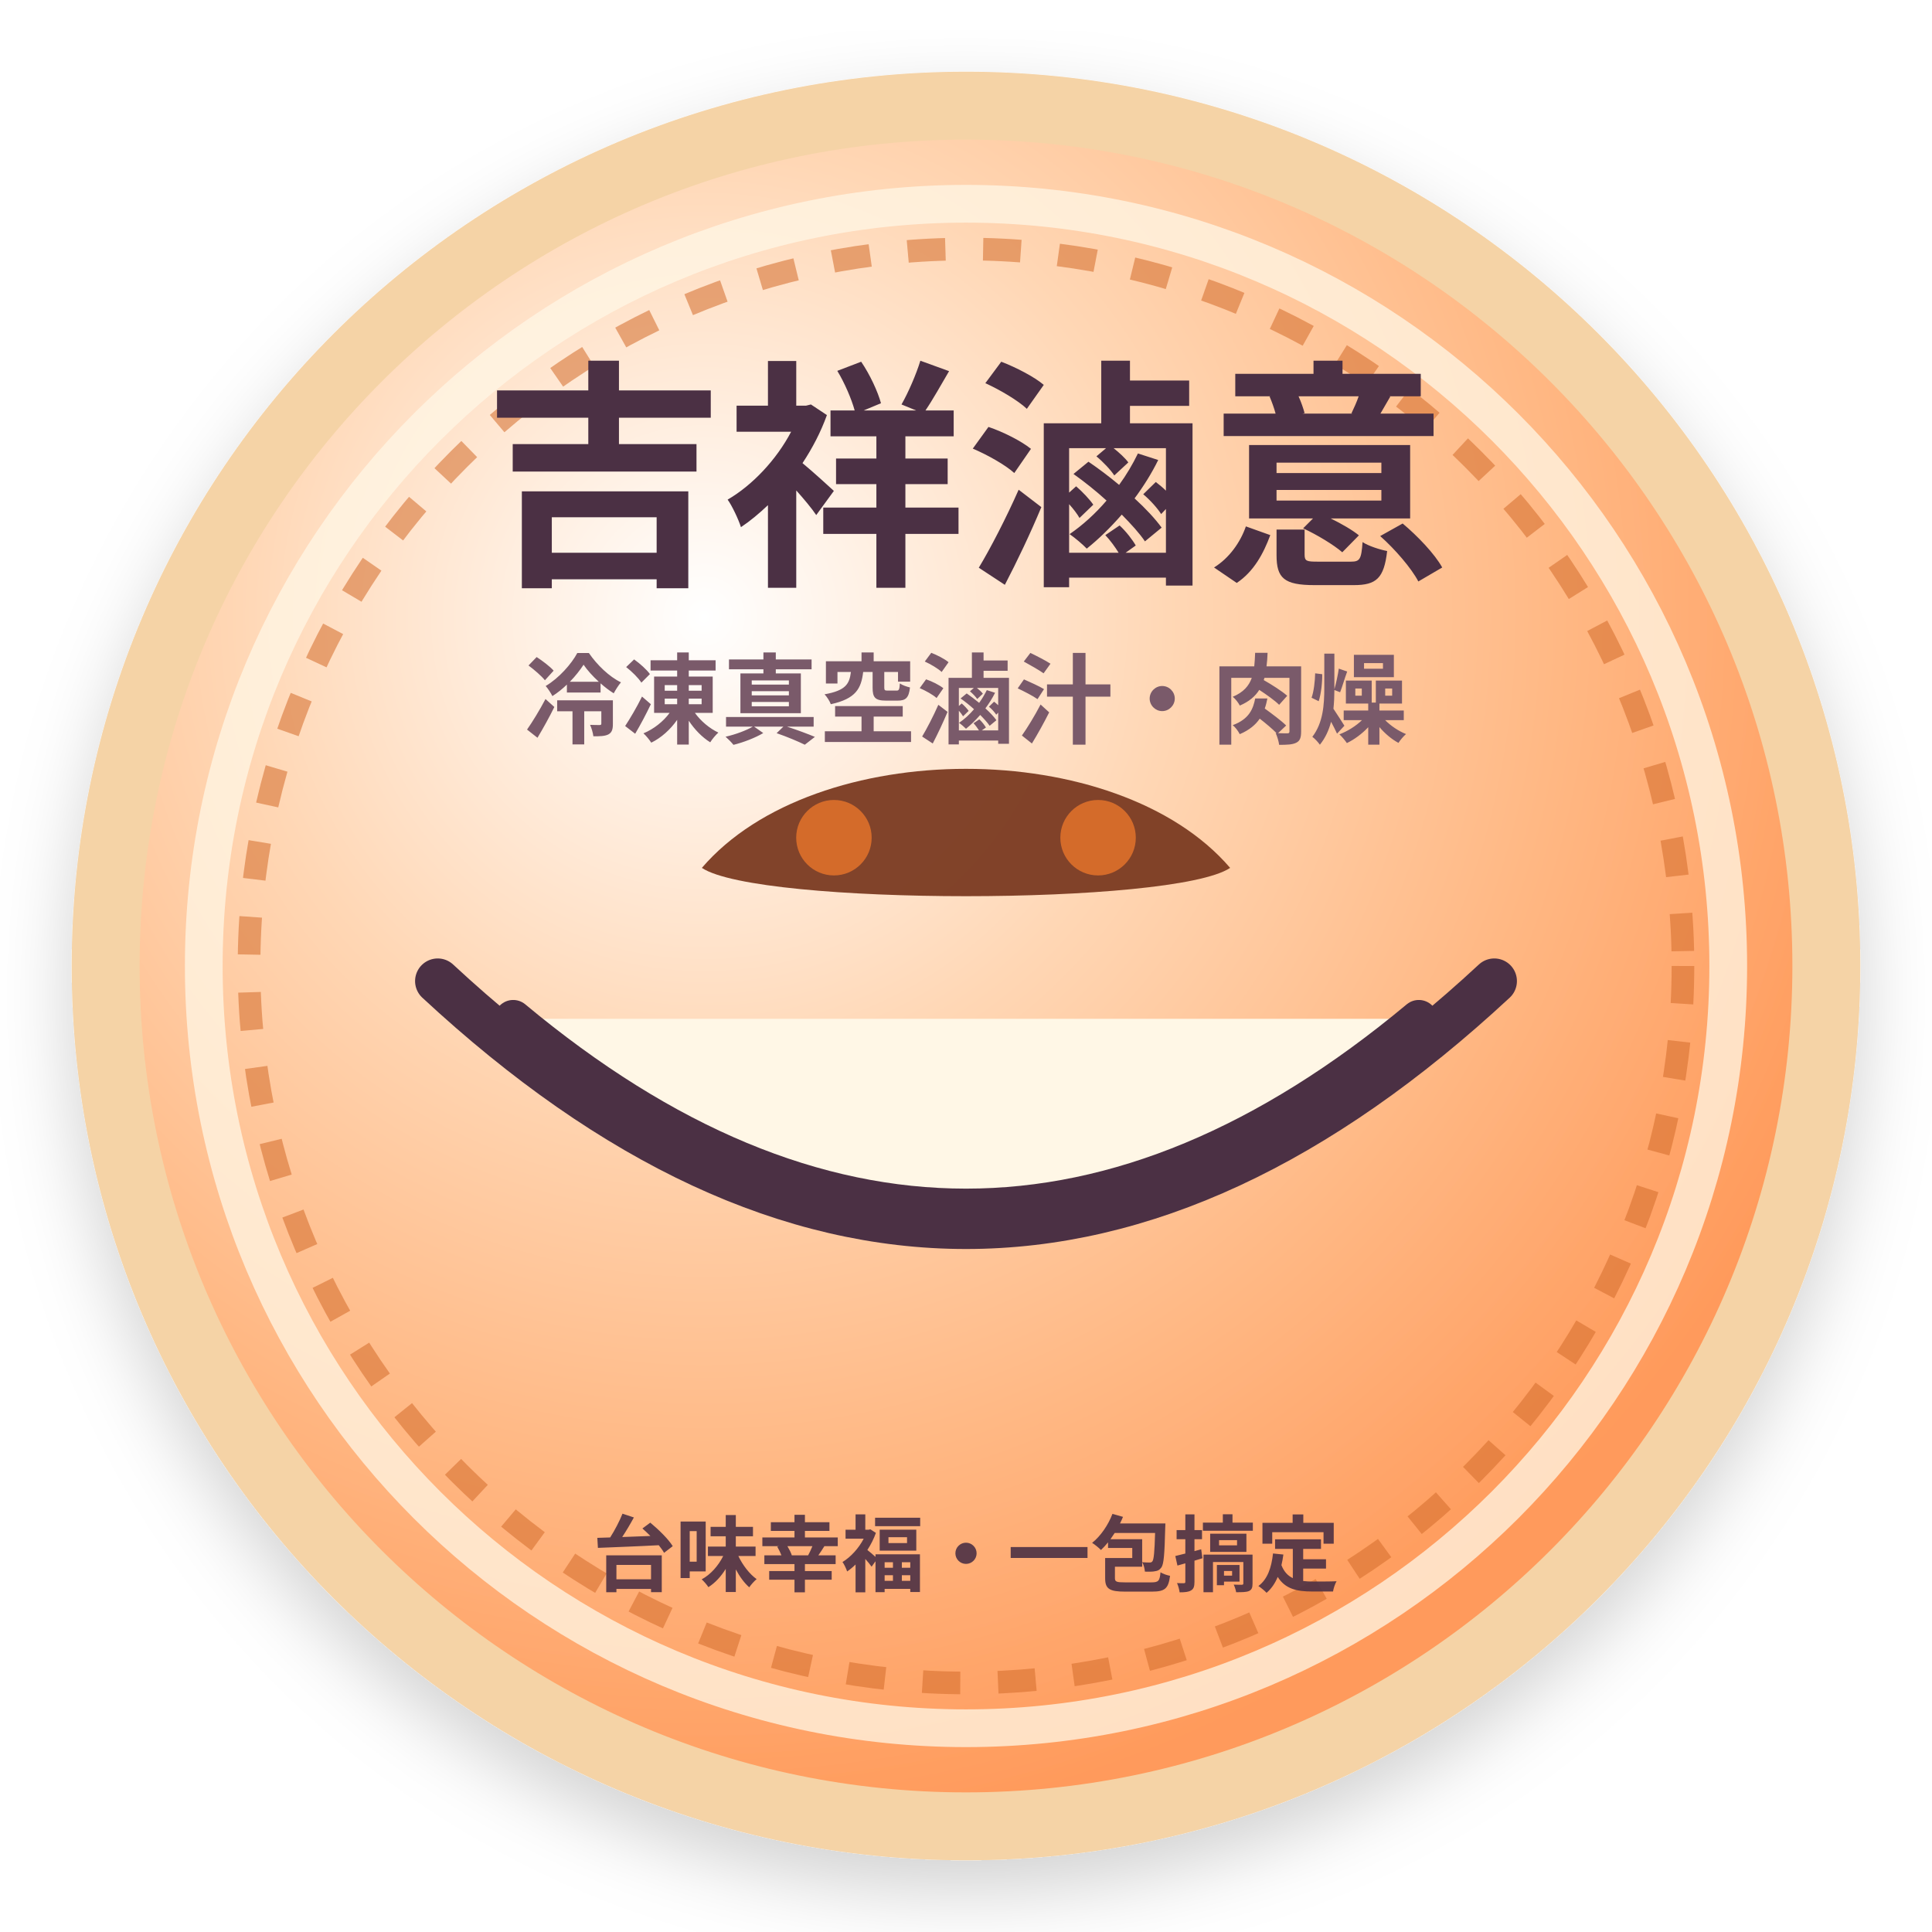
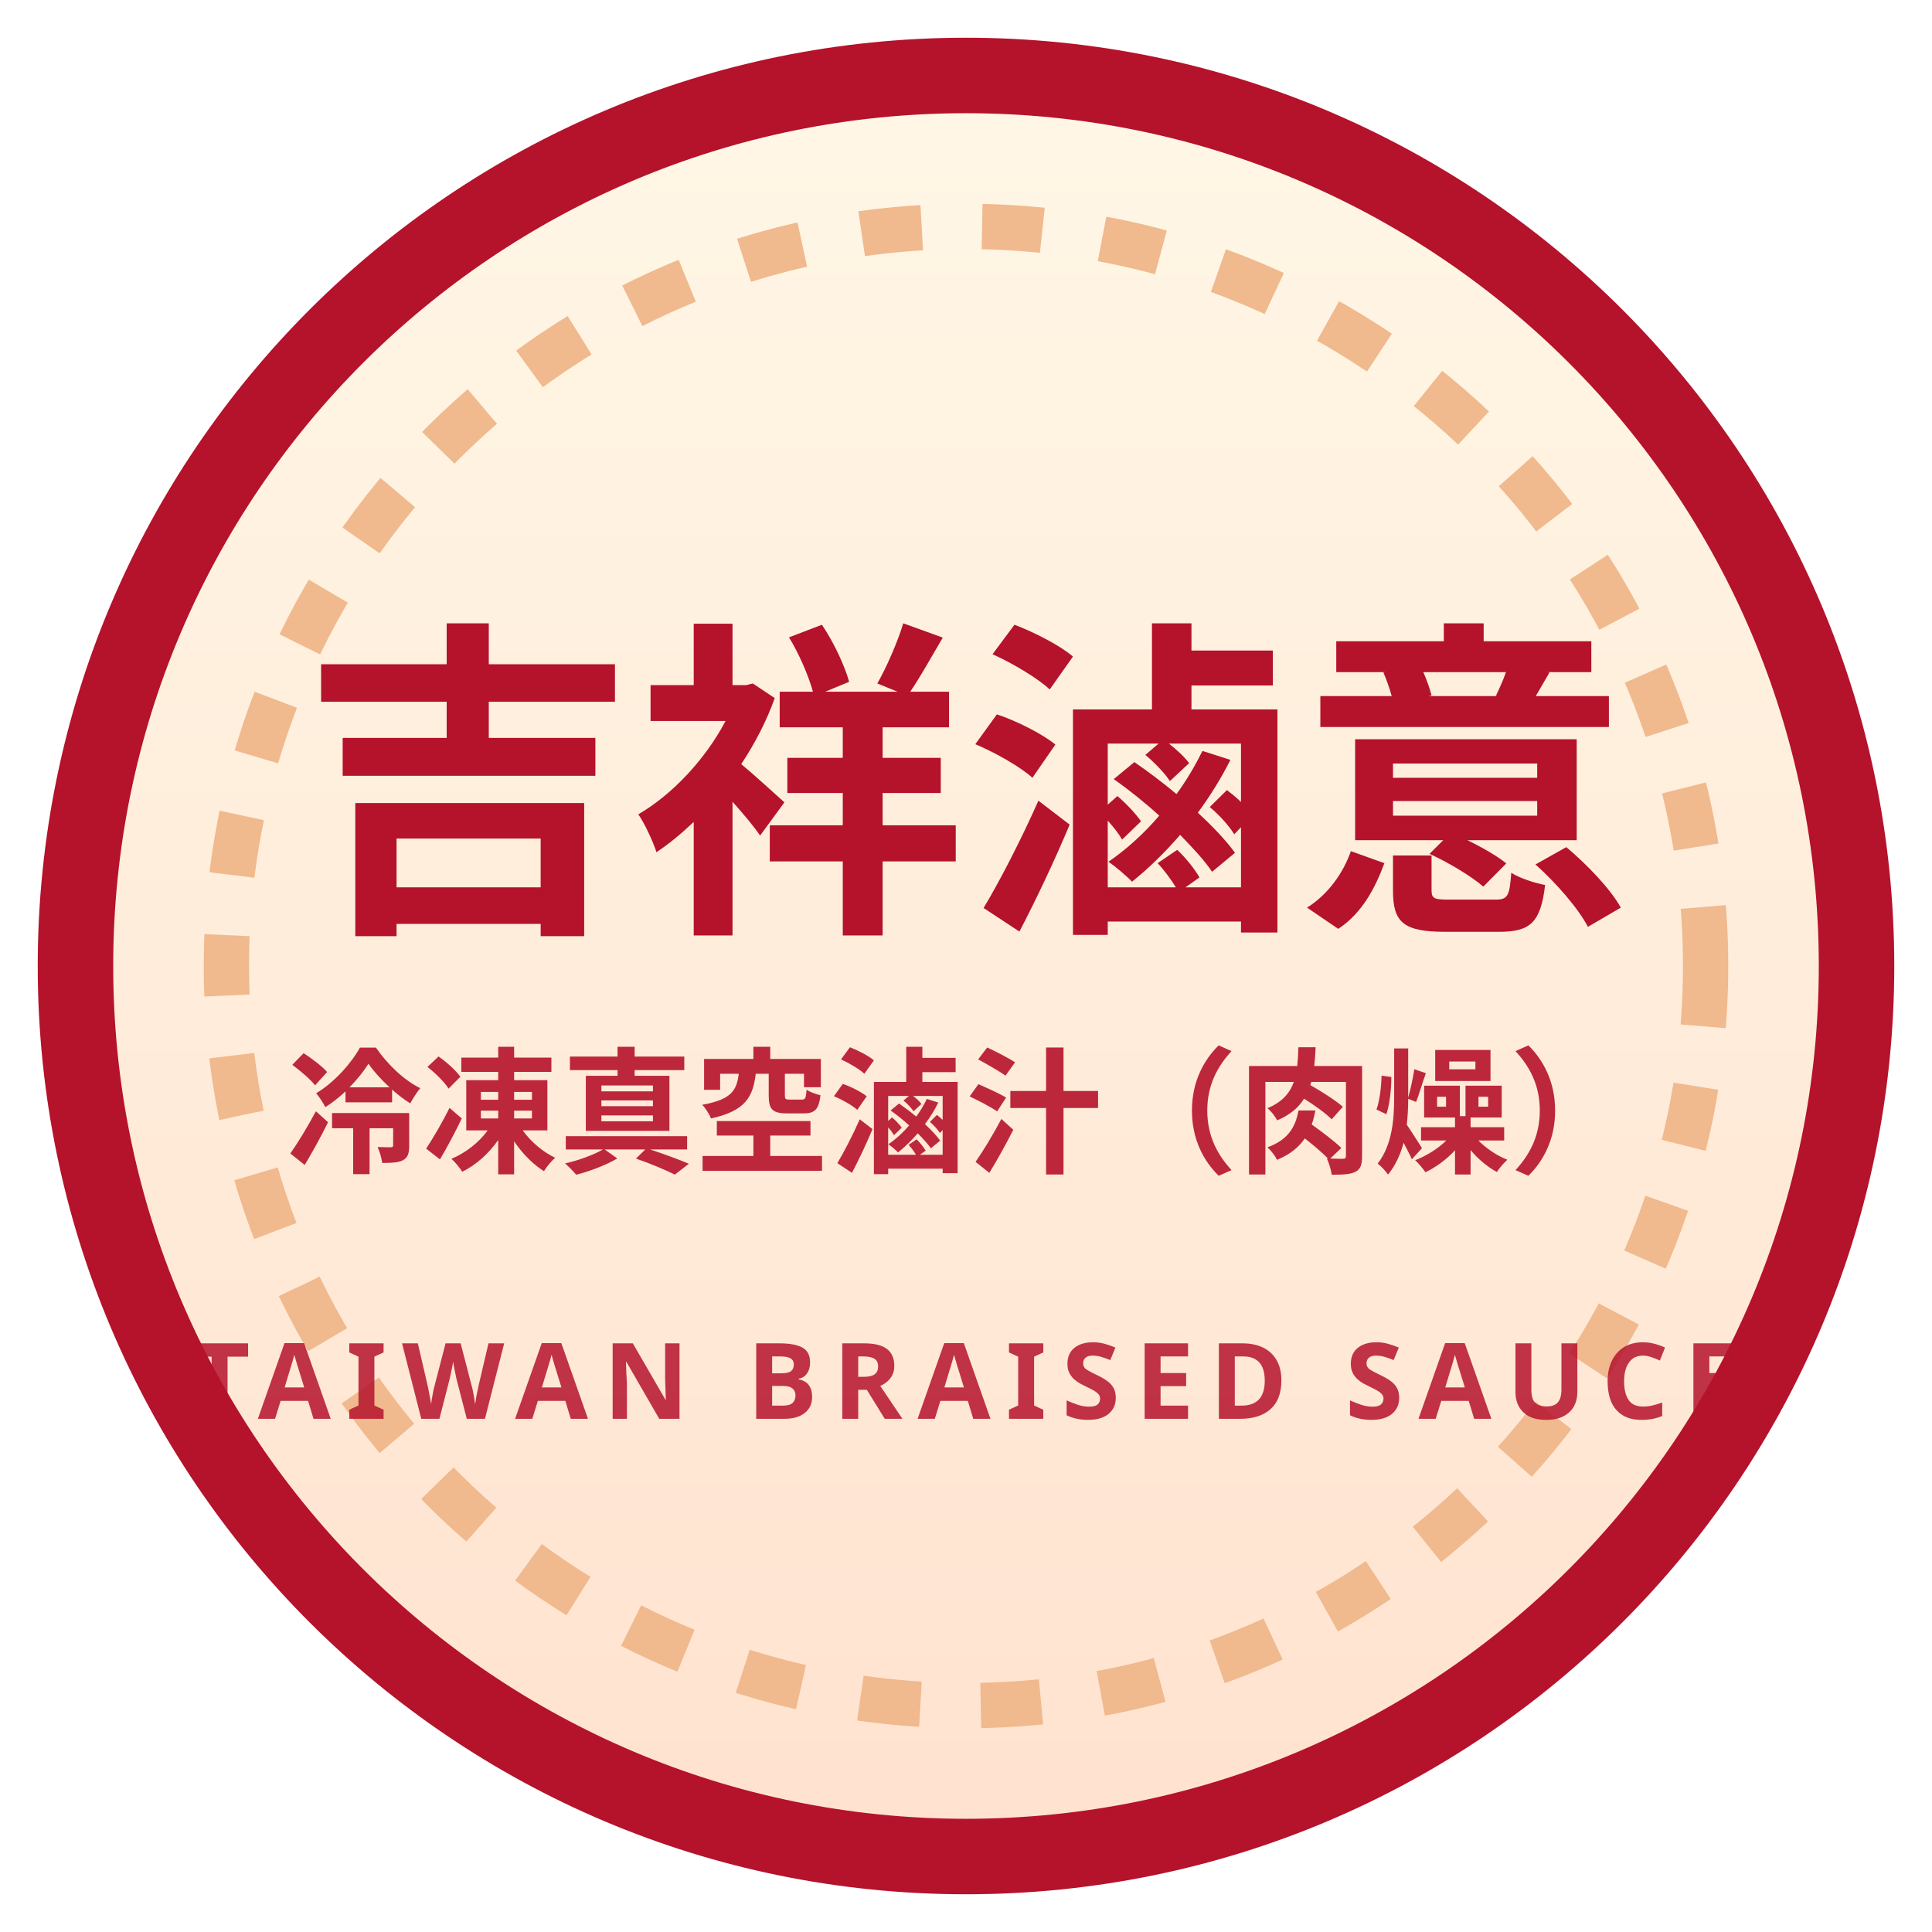
- <svg xmlns="http://www.w3.org/2000/svg" width="512" height="512" viewBox="0 0 512 512" role="img" aria-label="吉祥滷意 品牌圓章">
+ <svg xmlns="http://www.w3.org/2000/svg" width="256" height="256" viewBox="0 0 256 256">
  <defs>
-     <radialGradient id="g" cx="35%" cy="30%" r="70%">
-       <stop offset="0%" stop-color="#ffffff" />
-       <stop offset="38%" stop-color="#ffd7b5" />
-       <stop offset="70%" stop-color="#ffb884" />
-       <stop offset="100%" stop-color="#ff9a5b" />
-     </radialGradient>
-     <filter id="s" x="-20%" y="-20%" width="140%" height="140%">
-       <feDropShadow dx="0" dy="8" stdDeviation="10" flood-color="#000000" flood-opacity="0.18" />
-     </filter>
+     <linearGradient id="g" x1="0" y1="0" x2="0" y2="1">
+       <stop offset="0" stop-color="#fff7e6" />
+       <stop offset="1" stop-color="#ffe2cf" />
+     </linearGradient>
  </defs>
-   <circle cx="256" cy="256" r="228" fill="url(#g)" stroke="#f5d3a6" stroke-width="18" filter="url(#s)" />
-   <circle cx="256" cy="256" r="202" fill="none" stroke="#fff7e6" stroke-width="10" opacity="0.75" />
-   <circle cx="256" cy="256" r="190" fill="none" stroke="#d46b2a" stroke-width="6" stroke-dasharray="10 10" opacity="0.55" />
-   <g transform="translate(256 250)">
-     <path d="M-120 20 Q0 120 120 20" fill="#fff7e6" stroke="#4b3044" stroke-width="10" stroke-linecap="round" />
-     <path d="M-140 10 Q0 140 140 10" fill="none" stroke="#4b3044" stroke-width="12" stroke-linecap="round" />
-     <path d="M-70 -20 C-40 -55 40 -55 70 -20 C55 -10 -55 -10 -70 -20 Z" fill="#7b3b22" opacity="0.95" />
-     <circle cx="-35" cy="-28" r="10" fill="#d46b2a" />
-     <circle cx="35" cy="-28" r="10" fill="#d46b2a" />
+   <circle cx="128" cy="128" r="118" fill="url(#g)" stroke="#b5122b" stroke-width="10" />
+   <circle cx="128" cy="128" r="98" fill="none" stroke="#f0b98e" stroke-width="6" stroke-dasharray="8 8" />
+   <g fill="#b5122b" font-family="Noto Sans TC, sans-serif" text-anchor="middle">
+     <text x="128" y="120" font-size="44" font-weight="900">吉祥滷意</text>
+     <text x="128" y="154" font-size="18" font-weight="800" opacity="0.9">冷凍真空滷汁（肉燥）</text>
+     <text x="128" y="188" font-size="14" font-weight="900" opacity="0.85" letter-spacing="2">TAIWAN BRAISED SAUCE</text>
  </g>
-   <text x="256" y="150" text-anchor="middle" font-size="64" font-weight="800" fill="#4b3044" font-family="Noto Sans TC, system-ui, sans-serif">
-     吉祥滷意
-   </text>
-   <text x="256" y="195" text-anchor="middle" font-size="26" font-weight="700" fill="#7a5a6a" font-family="Noto Sans TC, system-ui, sans-serif">
-     冷凍真空滷汁・肉燥
-   </text>
-   <text x="256" y="420" text-anchor="middle" font-size="22" font-weight="700" fill="#4b3044" opacity="0.9" font-family="Noto Sans TC, system-ui, sans-serif">
-     台味幸福・一包搞定
-   </text>
</svg>
